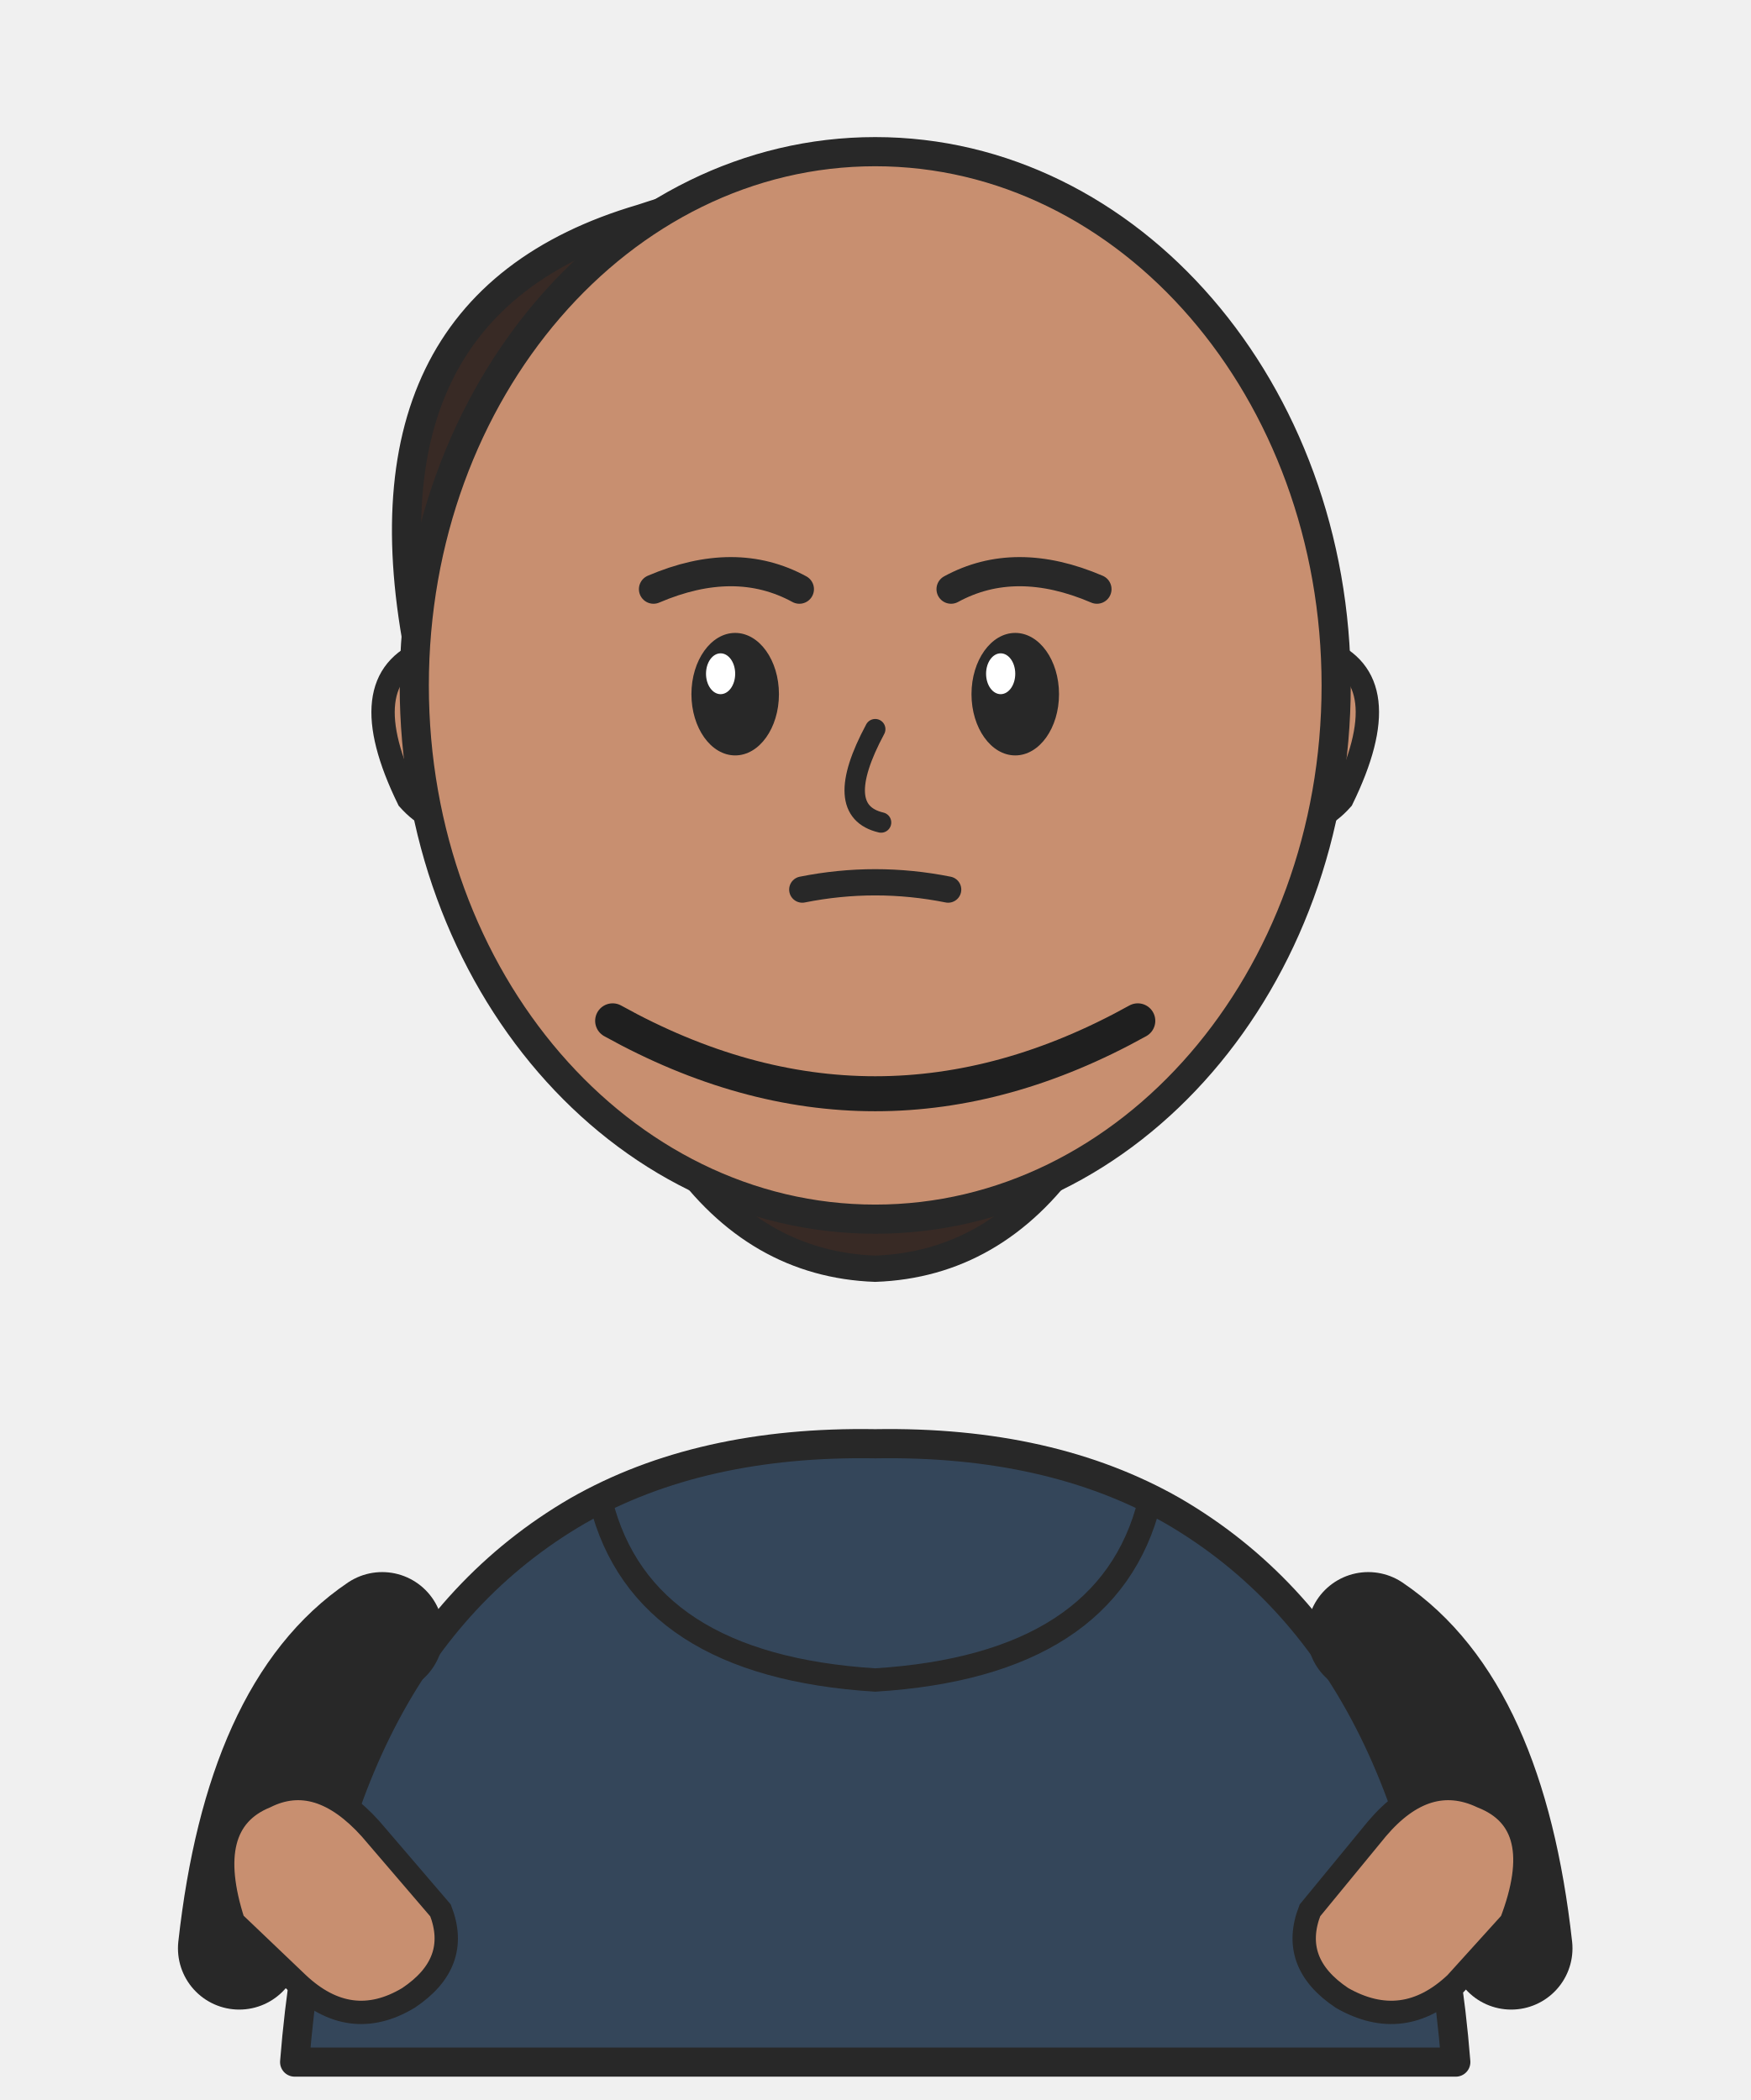
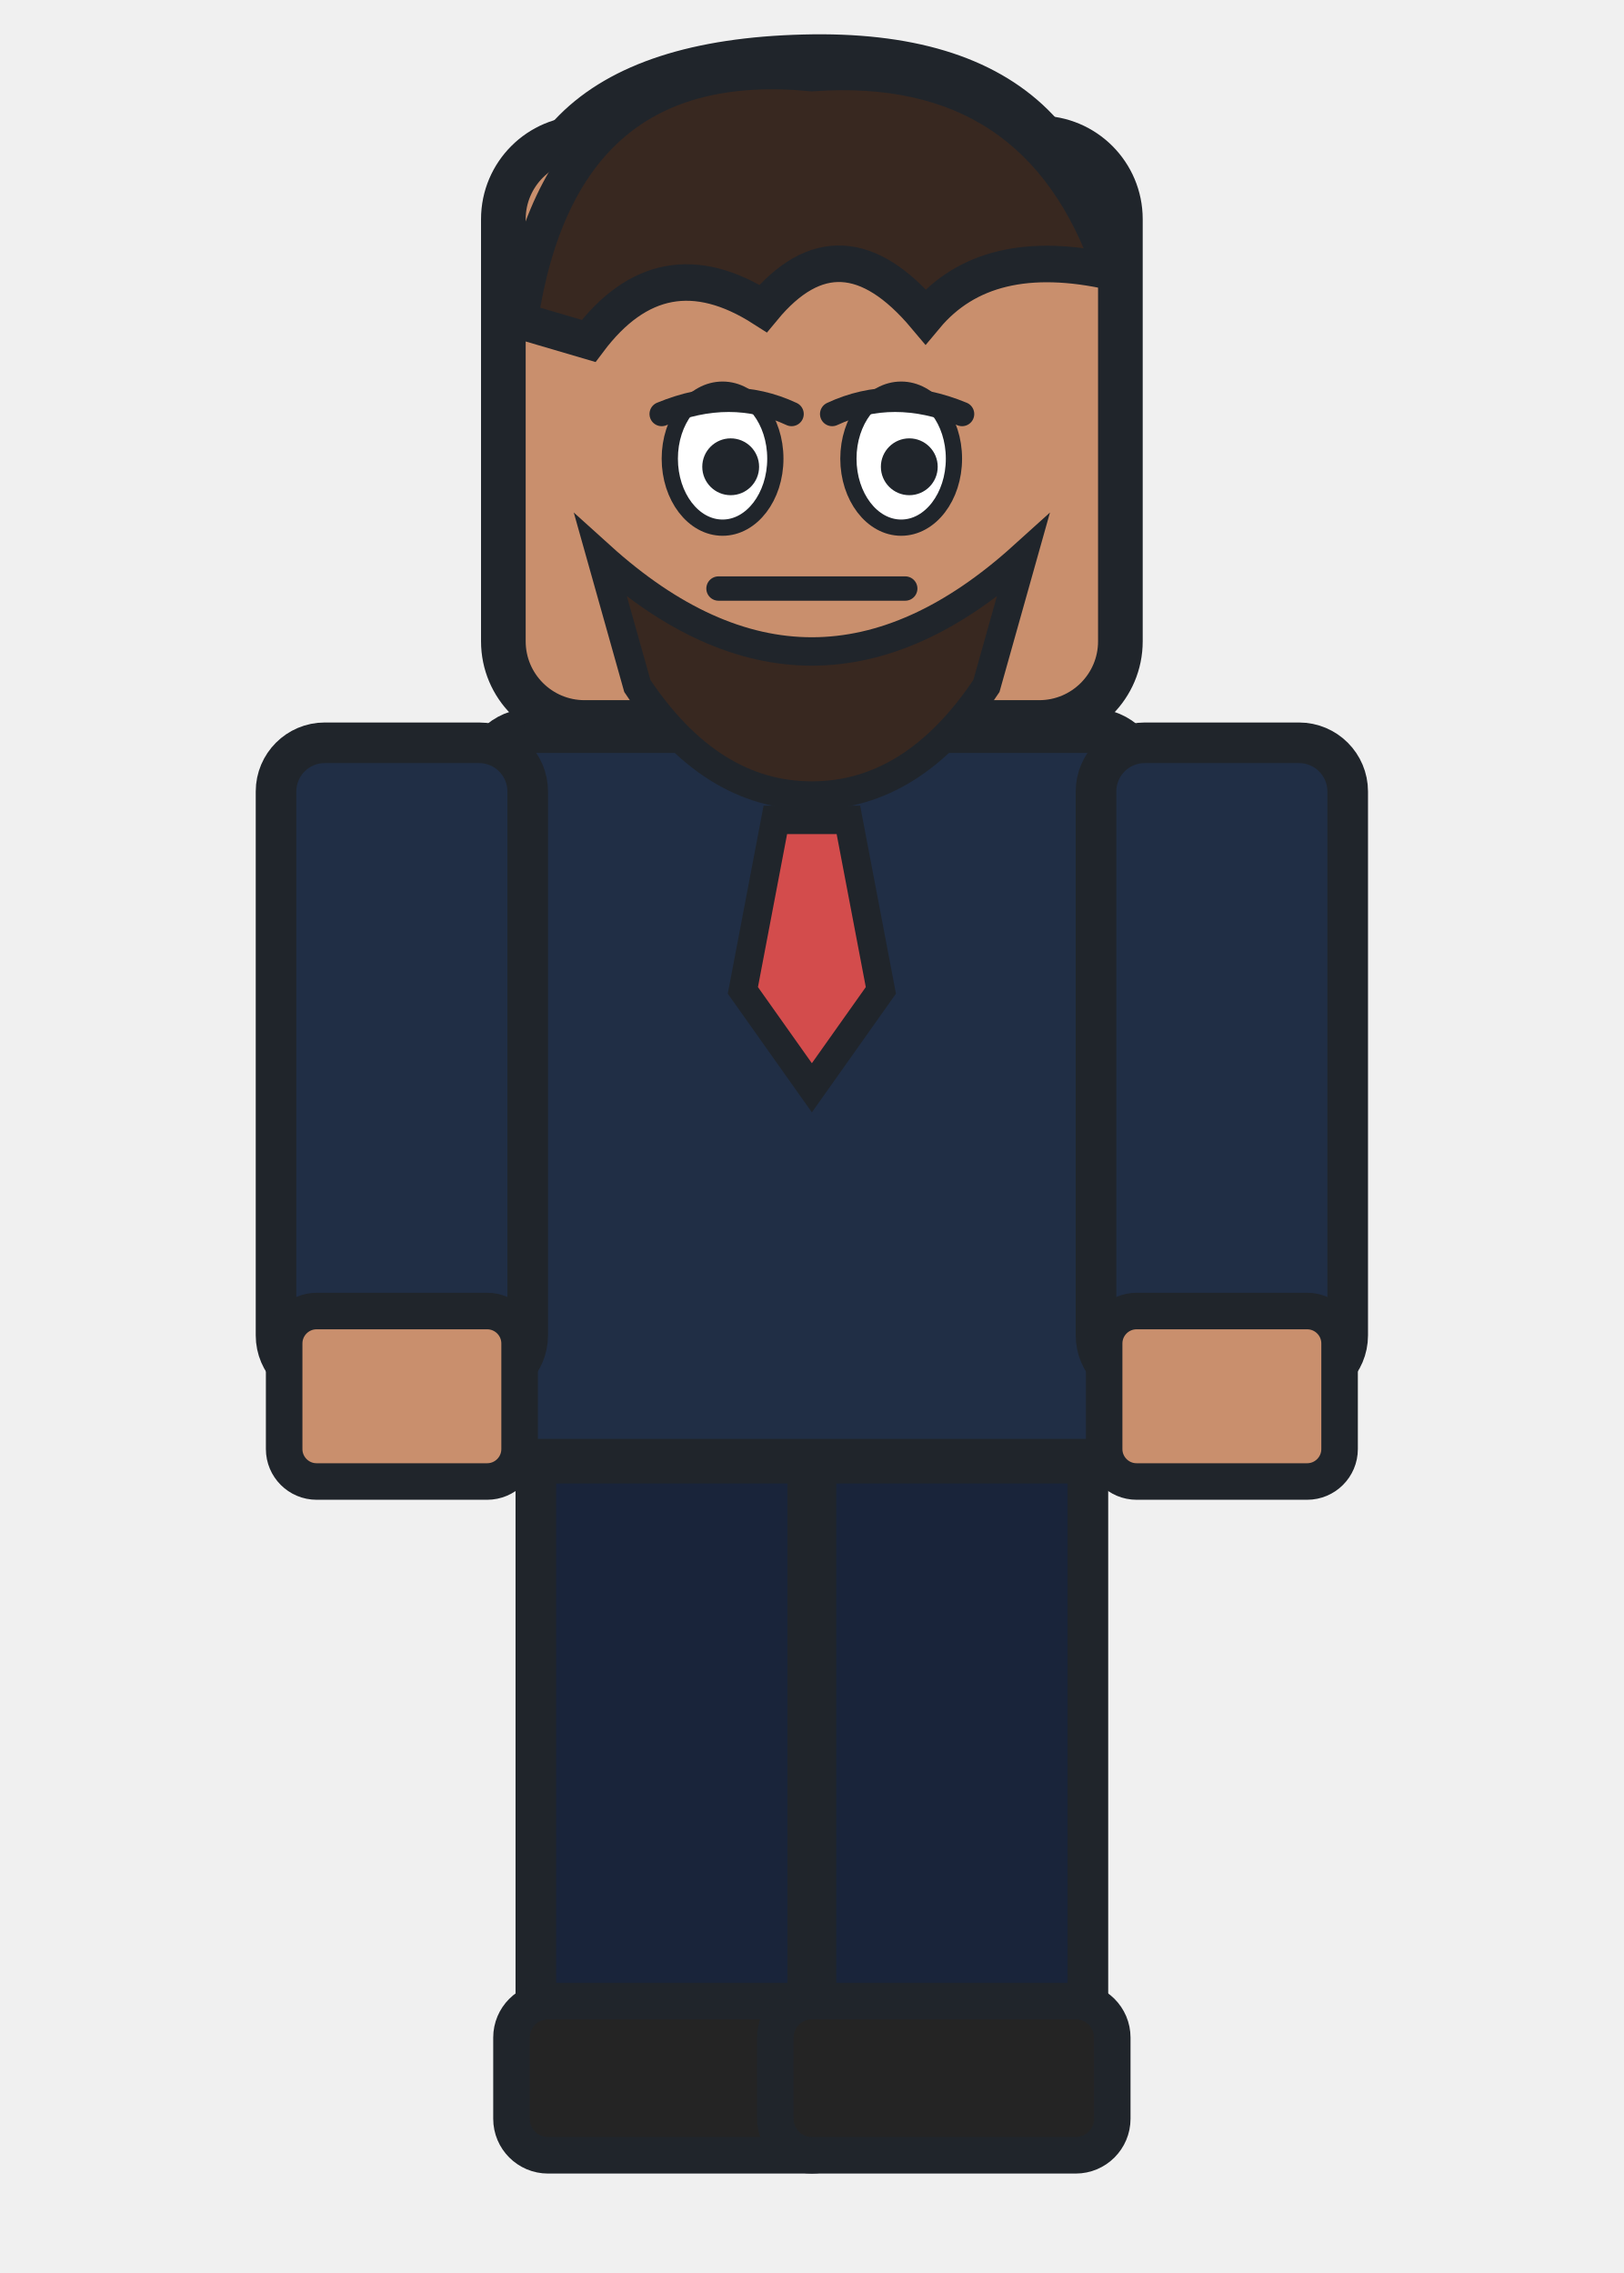
- <svg xmlns="http://www.w3.org/2000/svg" viewBox="0 0 600 720" role="img" aria-label="Investidor">
-   <g id="character-rig" class="character-rig">
-     <g id="body-layer">
-       <path d="M101 707 Q112 568 198 518 Q240 494 300 495 Q360 494 402 518 Q488 568 499 707 Z" fill="#34465A" stroke="#282828" stroke-width="10" stroke-linejoin="round" />
-       <path d="M206 515 Q220 571 300 576 Q380 571 394 515" fill="none" stroke="#282828" stroke-width="8" />
-       <path d="M131 560 Q91 587 82 668 M469 560 Q509 587 518 668" fill="none" stroke="#282828" stroke-width="42" stroke-linecap="round" />
+ <svg xmlns="http://www.w3.org/2000/svg" viewBox="0 0 400 560" role="img" aria-label="Investidor — Investidor">
+   <g id="character-rig">
+     <g id="leg-left">
+       <rect x="132" y="346" width="67" height="155" rx="8" fill="#19243A" stroke="#20252B" stroke-width="10" />
+       <rect x="126" y="493" width="83" height="38" rx="9" fill="#242424" stroke="#20252B" stroke-width="9" />
    </g>
-     <path d="M146 223 Q120 233 140 274 Q156 292 175 267 M454 223 Q480 233 460 274 Q444 292 425 267" fill="#C88F70" stroke="#282828" stroke-width="8" />
-     <path d="M145 230 Q118 105 220 75 Q355 30 430 139 Q462 205 432 274 L405 225 Q368 163 300 170 Q221 157 181 233 Z" fill="#382A25" stroke="#282828" stroke-width="10" />
-     <path d="M195 286 Q210 370 300 382 Q390 370 405 286 Q382 432 300 435 Q218 432 195 286 Z" fill="#382A25" stroke="#282828" stroke-width="9" />
-     <g id="face-layer">
-       <ellipse cx="300" cy="235" rx="158" ry="183" fill="#C88F70" stroke="#282828" stroke-width="10" />
-       <g fill="#282828">
-         <ellipse cx="252" cy="238" rx="15" ry="21" />
-         <ellipse cx="348" cy="238" rx="15" ry="21" />
+     <g id="leg-right">
+       <rect x="201" y="346" width="67" height="155" rx="8" fill="#19243A" stroke="#20252B" stroke-width="10" />
+       <rect x="191" y="493" width="83" height="38" rx="9" fill="#242424" stroke="#20252B" stroke-width="9" />
+     </g>
+     <g id="torso">
+       <rect x="171" y="150" width="58" height="45" rx="6" fill="#C98F6D" stroke="#20252B" stroke-width="8" />
+       <rect x="119" y="180" width="162" height="180" rx="12" fill="#202E45" stroke="#20252B" stroke-width="11" />
+       <path d="M191 202 L209 202 L217 244 L200 268 L183 244Z" fill="#D34C4C" stroke="#20252B" stroke-width="7" />
+     </g>
+     <g id="arm-left">
+       <rect x="68" y="183" width="62" height="158" rx="12" fill="#202E45" stroke="#20252B" stroke-width="10" />
+       <rect x="70" y="323" width="58" height="42" rx="8" fill="#C98F6D" stroke="#20252B" stroke-width="9" />
+     </g>
+     <g id="arm-right">
+       <rect x="270" y="183" width="62" height="158" rx="12" fill="#202E45" stroke="#20252B" stroke-width="10" />
+       <rect x="272" y="323" width="58" height="42" rx="8" fill="#C98F6D" stroke="#20252B" stroke-width="9" />
+     </g>
+     <g id="head">
+       <path id="hair-back" d="M128 83 Q119 15 198 13 Q275 11 272 86 L252 73 L146 75Z" fill="#382820" stroke="#20252B" stroke-width="9" />
+       <rect x="124" y="34" width="152" height="144" rx="20" fill="#C98F6D" stroke="#20252B" stroke-width="11" />
+       <path d="M148 137 Q200 184 252 137 L243 169 Q225 196 200 196 Q175 196 157 169Z" fill="#382820" stroke="#20252B" stroke-width="7" />
+       <g id="face">
+         <g class="face-expression" data-expression="neutral" style="display:inline">
+           <ellipse cx="178" cy="113" rx="13" ry="17" fill="#FFFFFF" stroke="#20252B" stroke-width="4" />
+           <ellipse cx="222" cy="113" rx="13" ry="17" fill="#FFFFFF" stroke="#20252B" stroke-width="4" />
+           <circle cx="180" cy="115" r="7" fill="#20252B" />
+           <circle cx="224" cy="115" r="7" fill="#20252B" />
+           <path d="M163 102 Q180 95 195 102 M205 102 Q220 95 237 102" fill="none" stroke="#20252B" stroke-width="6" stroke-linecap="round" />
+           <path d="M177 145 Q200 145 223 145" fill="none" stroke="#20252B" stroke-width="6" stroke-linecap="round" stroke-linejoin="round" />
+         </g>
+         <g class="face-expression" data-expression="happy" style="display:none">
+           <ellipse cx="178" cy="113" rx="13" ry="17" fill="#FFFFFF" stroke="#20252B" stroke-width="4" />
+           <ellipse cx="222" cy="113" rx="13" ry="17" fill="#FFFFFF" stroke="#20252B" stroke-width="4" />
+           <circle cx="180" cy="115" r="7" fill="#20252B" />
+           <circle cx="224" cy="115" r="7" fill="#20252B" />
+           <path d="M163 100 Q180 87 195 100 M205 100 Q220 87 237 100" fill="none" stroke="#20252B" stroke-width="6" stroke-linecap="round" />
+           <path d="M168 137 Q200 168 232 137" fill="none" stroke="#20252B" stroke-width="6" stroke-linecap="round" stroke-linejoin="round" />
+         </g>
+         <g class="face-expression" data-expression="excited" style="display:none">
+           <ellipse cx="178" cy="113" rx="13" ry="17" fill="#FFFFFF" stroke="#20252B" stroke-width="4" />
+           <ellipse cx="222" cy="113" rx="13" ry="17" fill="#FFFFFF" stroke="#20252B" stroke-width="4" />
+           <circle cx="180" cy="115" r="7" fill="#20252B" />
+           <circle cx="224" cy="115" r="7" fill="#20252B" />
+           <path d="M163 97 Q180 82 195 97 M205 97 Q220 82 237 97" fill="none" stroke="#20252B" stroke-width="6" stroke-linecap="round" />
+           <path d="M167 133 Q200 174 233 133" fill="#59252B" stroke="#20252B" stroke-width="5" />
+           <path d="M183 145 Q200 152 217 145" fill="none" stroke="#F4A6A8" stroke-width="5" />
+         </g>
+         <g class="face-expression" data-expression="surprised" style="display:none">
+           <ellipse cx="178" cy="113" rx="13" ry="17" fill="#FFFFFF" stroke="#20252B" stroke-width="4" />
+           <ellipse cx="222" cy="113" rx="13" ry="17" fill="#FFFFFF" stroke="#20252B" stroke-width="4" />
+           <circle cx="180" cy="115" r="7" fill="#20252B" />
+           <circle cx="224" cy="115" r="7" fill="#20252B" />
+           <path d="M163 99 Q180 95 195 99 M205 99 Q220 95 237 99" fill="none" stroke="#20252B" stroke-width="6" stroke-linecap="round" />
+           <ellipse cx="200" cy="145" rx="13" ry="18" fill="#59252B" stroke="#20252B" stroke-width="5" />
+         </g>
+         <g class="face-expression" data-expression="pondering" style="display:none">
+           <ellipse cx="178" cy="113" rx="13" ry="17" fill="#FFFFFF" stroke="#20252B" stroke-width="4" />
+           <ellipse cx="222" cy="113" rx="13" ry="17" fill="#FFFFFF" stroke="#20252B" stroke-width="4" />
+           <circle cx="180" cy="115" r="7" fill="#20252B" />
+           <circle cx="224" cy="115" r="7" fill="#20252B" />
+           <path d="M163 104 Q180 112 195 104 M205 104 Q220 94 237 104" fill="none" stroke="#20252B" stroke-width="6" stroke-linecap="round" />
+           <path d="M179 146 Q200 138 221 146" fill="none" stroke="#20252B" stroke-width="6" stroke-linecap="round" stroke-linejoin="round" />
+         </g>
+         <g class="face-expression" data-expression="worried" style="display:none">
+           <ellipse cx="178" cy="113" rx="13" ry="17" fill="#FFFFFF" stroke="#20252B" stroke-width="4" />
+           <ellipse cx="222" cy="113" rx="13" ry="17" fill="#FFFFFF" stroke="#20252B" stroke-width="4" />
+           <circle cx="180" cy="115" r="7" fill="#20252B" />
+           <circle cx="224" cy="115" r="7" fill="#20252B" />
+           <path d="M163 108 Q180 88 195 104 M205 104 Q220 88 237 108" fill="none" stroke="#20252B" stroke-width="6" stroke-linecap="round" />
+           <path d="M176 153 Q200 132 224 153" fill="none" stroke="#20252B" stroke-width="6" stroke-linecap="round" stroke-linejoin="round" />
+         </g>
+         <g class="face-expression" data-expression="sad" style="display:none">
+           <ellipse cx="178" cy="113" rx="13" ry="17" fill="#FFFFFF" stroke="#20252B" stroke-width="4" />
+           <ellipse cx="222" cy="113" rx="13" ry="17" fill="#FFFFFF" stroke="#20252B" stroke-width="4" />
+           <circle cx="180" cy="115" r="7" fill="#20252B" />
+           <circle cx="224" cy="115" r="7" fill="#20252B" />
+           <path d="M163 108 Q180 98 195 110 M205 110 Q220 98 237 108" fill="none" stroke="#20252B" stroke-width="6" stroke-linecap="round" />
+           <path d="M173 158 Q200 133 227 158" fill="none" stroke="#20252B" stroke-width="6" stroke-linecap="round" stroke-linejoin="round" />
+         </g>
+         <g class="face-expression" data-expression="angry" style="display:none">
+           <ellipse cx="178" cy="113" rx="13" ry="17" fill="#FFFFFF" stroke="#20252B" stroke-width="4" />
+           <ellipse cx="222" cy="113" rx="13" ry="17" fill="#FFFFFF" stroke="#20252B" stroke-width="4" />
+           <circle cx="180" cy="115" r="7" fill="#20252B" />
+           <circle cx="224" cy="115" r="7" fill="#20252B" />
+           <path d="M163 109 L195 98 M205 98 L237 109" fill="none" stroke="#20252B" stroke-width="6" stroke-linecap="round" />
+           <path d="M176 151 Q200 160 224 151" fill="none" stroke="#20252B" stroke-width="6" stroke-linecap="round" stroke-linejoin="round" />
+         </g>
+         <g class="face-expression" data-expression="confident" style="display:none">
+           <ellipse cx="178" cy="113" rx="13" ry="17" fill="#FFFFFF" stroke="#20252B" stroke-width="4" />
+           <ellipse cx="222" cy="113" rx="13" ry="17" fill="#FFFFFF" stroke="#20252B" stroke-width="4" />
+           <circle cx="180" cy="115" r="7" fill="#20252B" />
+           <circle cx="224" cy="115" r="7" fill="#20252B" />
+           <path d="M163 99 Q180 92 195 99 M205 99 Q220 92 237 99" fill="none" stroke="#20252B" stroke-width="6" stroke-linecap="round" />
+           <path d="M174 143 Q200 157 226 143" fill="none" stroke="#20252B" stroke-width="6" stroke-linecap="round" stroke-linejoin="round" />
+         </g>
+         <g class="face-expression" data-expression="idea" style="display:none">
+           <ellipse cx="178" cy="113" rx="13" ry="17" fill="#FFFFFF" stroke="#20252B" stroke-width="4" />
+           <ellipse cx="222" cy="113" rx="13" ry="17" fill="#FFFFFF" stroke="#20252B" stroke-width="4" />
+           <circle cx="180" cy="115" r="7" fill="#20252B" />
+           <circle cx="224" cy="115" r="7" fill="#20252B" />
+           <path d="M163 102 Q180 94 195 102 M205 102 Q220 94 237 102" fill="none" stroke="#20252B" stroke-width="6" stroke-linecap="round" />
+           <path d="M174 141 Q200 158 226 141" fill="none" stroke="#20252B" stroke-width="6" stroke-linecap="round" stroke-linejoin="round" />
+         </g>
      </g>
-       <g fill="white">
-         <ellipse cx="247" cy="231" rx="5" ry="7" />
-         <ellipse cx="343" cy="231" rx="5" ry="7" />
-       </g>
-       <path d="M300 250 Q285 278 302 282" fill="none" stroke="#282828" stroke-width="7" stroke-linecap="round" />
-       <g class="face-expression" data-expression="neutral" style="display:inline">
-         <path d="M224 202 Q252 190 274 202 M326 202 Q348 190 376 202" fill="none" stroke="#282828" stroke-width="10" stroke-linecap="round" />
-         <path d="M275 305 Q300 300 325 305" fill="none" stroke="#282828" stroke-width="9" stroke-linecap="round" stroke-linejoin="round" />
-       </g>
-       <g class="face-expression" data-expression="happy" style="display:none">
-         <path d="M224 196 Q250 176 274 196 M326 196 Q350 176 376 196" fill="none" stroke="#282828" stroke-width="10" stroke-linecap="round" />
-         <path d="M264 300 Q300 342 336 300" fill="none" stroke="#282828" stroke-width="9" stroke-linecap="round" stroke-linejoin="round" />
-       </g>
-       <g class="face-expression" data-expression="excited" style="display:none">
-         <path d="M224 188 Q250 166 274 188 M326 188 Q350 166 376 188" fill="none" stroke="#282828" stroke-width="10" stroke-linecap="round" />
-         <path d="M270 292 Q300 352 330 292" fill="none" stroke="#282828" stroke-width="9" stroke-linecap="round" stroke-linejoin="round" />
-       </g>
-       <g class="face-expression" data-expression="surprised" style="display:none">
-         <path d="M224 195 Q250 183 274 195 M326 195 Q350 183 376 195" fill="none" stroke="#282828" stroke-width="10" stroke-linecap="round" />
-         <path d="M282 292 Q300 278 318 292 Q322 321 300 325 Q278 321 282 292" fill="none" stroke="#282828" stroke-width="9" stroke-linecap="round" stroke-linejoin="round" />
-       </g>
-       <g class="face-expression" data-expression="pondering" style="display:none">
-         <path d="M224 197 Q250 207 274 197 M326 197 Q350 187 376 197" fill="none" stroke="#282828" stroke-width="10" stroke-linecap="round" />
-         <path d="M278 310 Q300 294 322 310" fill="none" stroke="#282828" stroke-width="9" stroke-linecap="round" stroke-linejoin="round" />
-       </g>
-       <g class="face-expression" data-expression="worried" style="display:none">
-         <path d="M224 212 Q250 188 274 205 M326 205 Q350 188 376 212" fill="none" stroke="#282828" stroke-width="10" stroke-linecap="round" />
-         <path d="M276 318 Q300 292 324 318" fill="none" stroke="#282828" stroke-width="9" stroke-linecap="round" stroke-linejoin="round" />
-       </g>
-       <g class="face-expression" data-expression="sad" style="display:none">
-         <path d="M224 210 Q250 196 274 214 M326 214 Q350 196 376 210" fill="none" stroke="#282828" stroke-width="10" stroke-linecap="round" />
-         <path d="M266 330 Q300 300 334 330" fill="none" stroke="#282828" stroke-width="9" stroke-linecap="round" stroke-linejoin="round" />
-       </g>
-       <g class="face-expression" data-expression="doubtful" style="display:none">
-         <path d="M224 200 Q250 190 274 205 M326 190 Q350 190 376 200" fill="none" stroke="#282828" stroke-width="10" stroke-linecap="round" />
-         <path d="M278 310 Q300 300 322 310" fill="none" stroke="#282828" stroke-width="9" stroke-linecap="round" stroke-linejoin="round" />
-       </g>
-       <g class="face-expression" data-expression="determined" style="display:none">
-         <path d="M224 210 Q250 194 274 206 M326 206 Q350 194 376 210" fill="none" stroke="#282828" stroke-width="10" stroke-linecap="round" />
-         <path d="M275 310 Q300 318 325 310" fill="none" stroke="#282828" stroke-width="9" stroke-linecap="round" stroke-linejoin="round" />
-       </g>
-       <g class="face-expression" data-expression="laughing" style="display:none">
-         <path d="M224 194 Q250 174 274 194 M326 194 Q350 174 376 194" fill="none" stroke="#282828" stroke-width="10" stroke-linecap="round" />
-         <path d="M260 292 Q300 360 340 292 Q334 344 300 346 Q266 344 260 292" fill="none" stroke="#282828" stroke-width="9" stroke-linecap="round" stroke-linejoin="round" />
-       </g>
-     </g>
-     <path d="M210 350 Q300 400 390 350" fill="none" stroke="#1F1F1F" stroke-width="12" stroke-linecap="round" />
-     <g id="hands-layer" fill="#C88F70" stroke="#282828" stroke-width="8">
-       <path d="M80 659 Q69 625 91 616 Q109 607 127 627 L151 655 Q158 673 140 685 Q120 697 102 680 Z" />
-       <path d="M518 659 Q531 625 508 616 Q489 607 472 627 L449 655 Q442 673 460 685 Q481 697 499 680 Z" />
+       <path d="M128 79 Q138 12 200 18 Q256 14 274 67 Q243 60 228 78 Q207 53 188 76 Q163 60 145 84Z" fill="#382820" stroke="#20252B" stroke-width="9" />
    </g>
  </g>
</svg>
